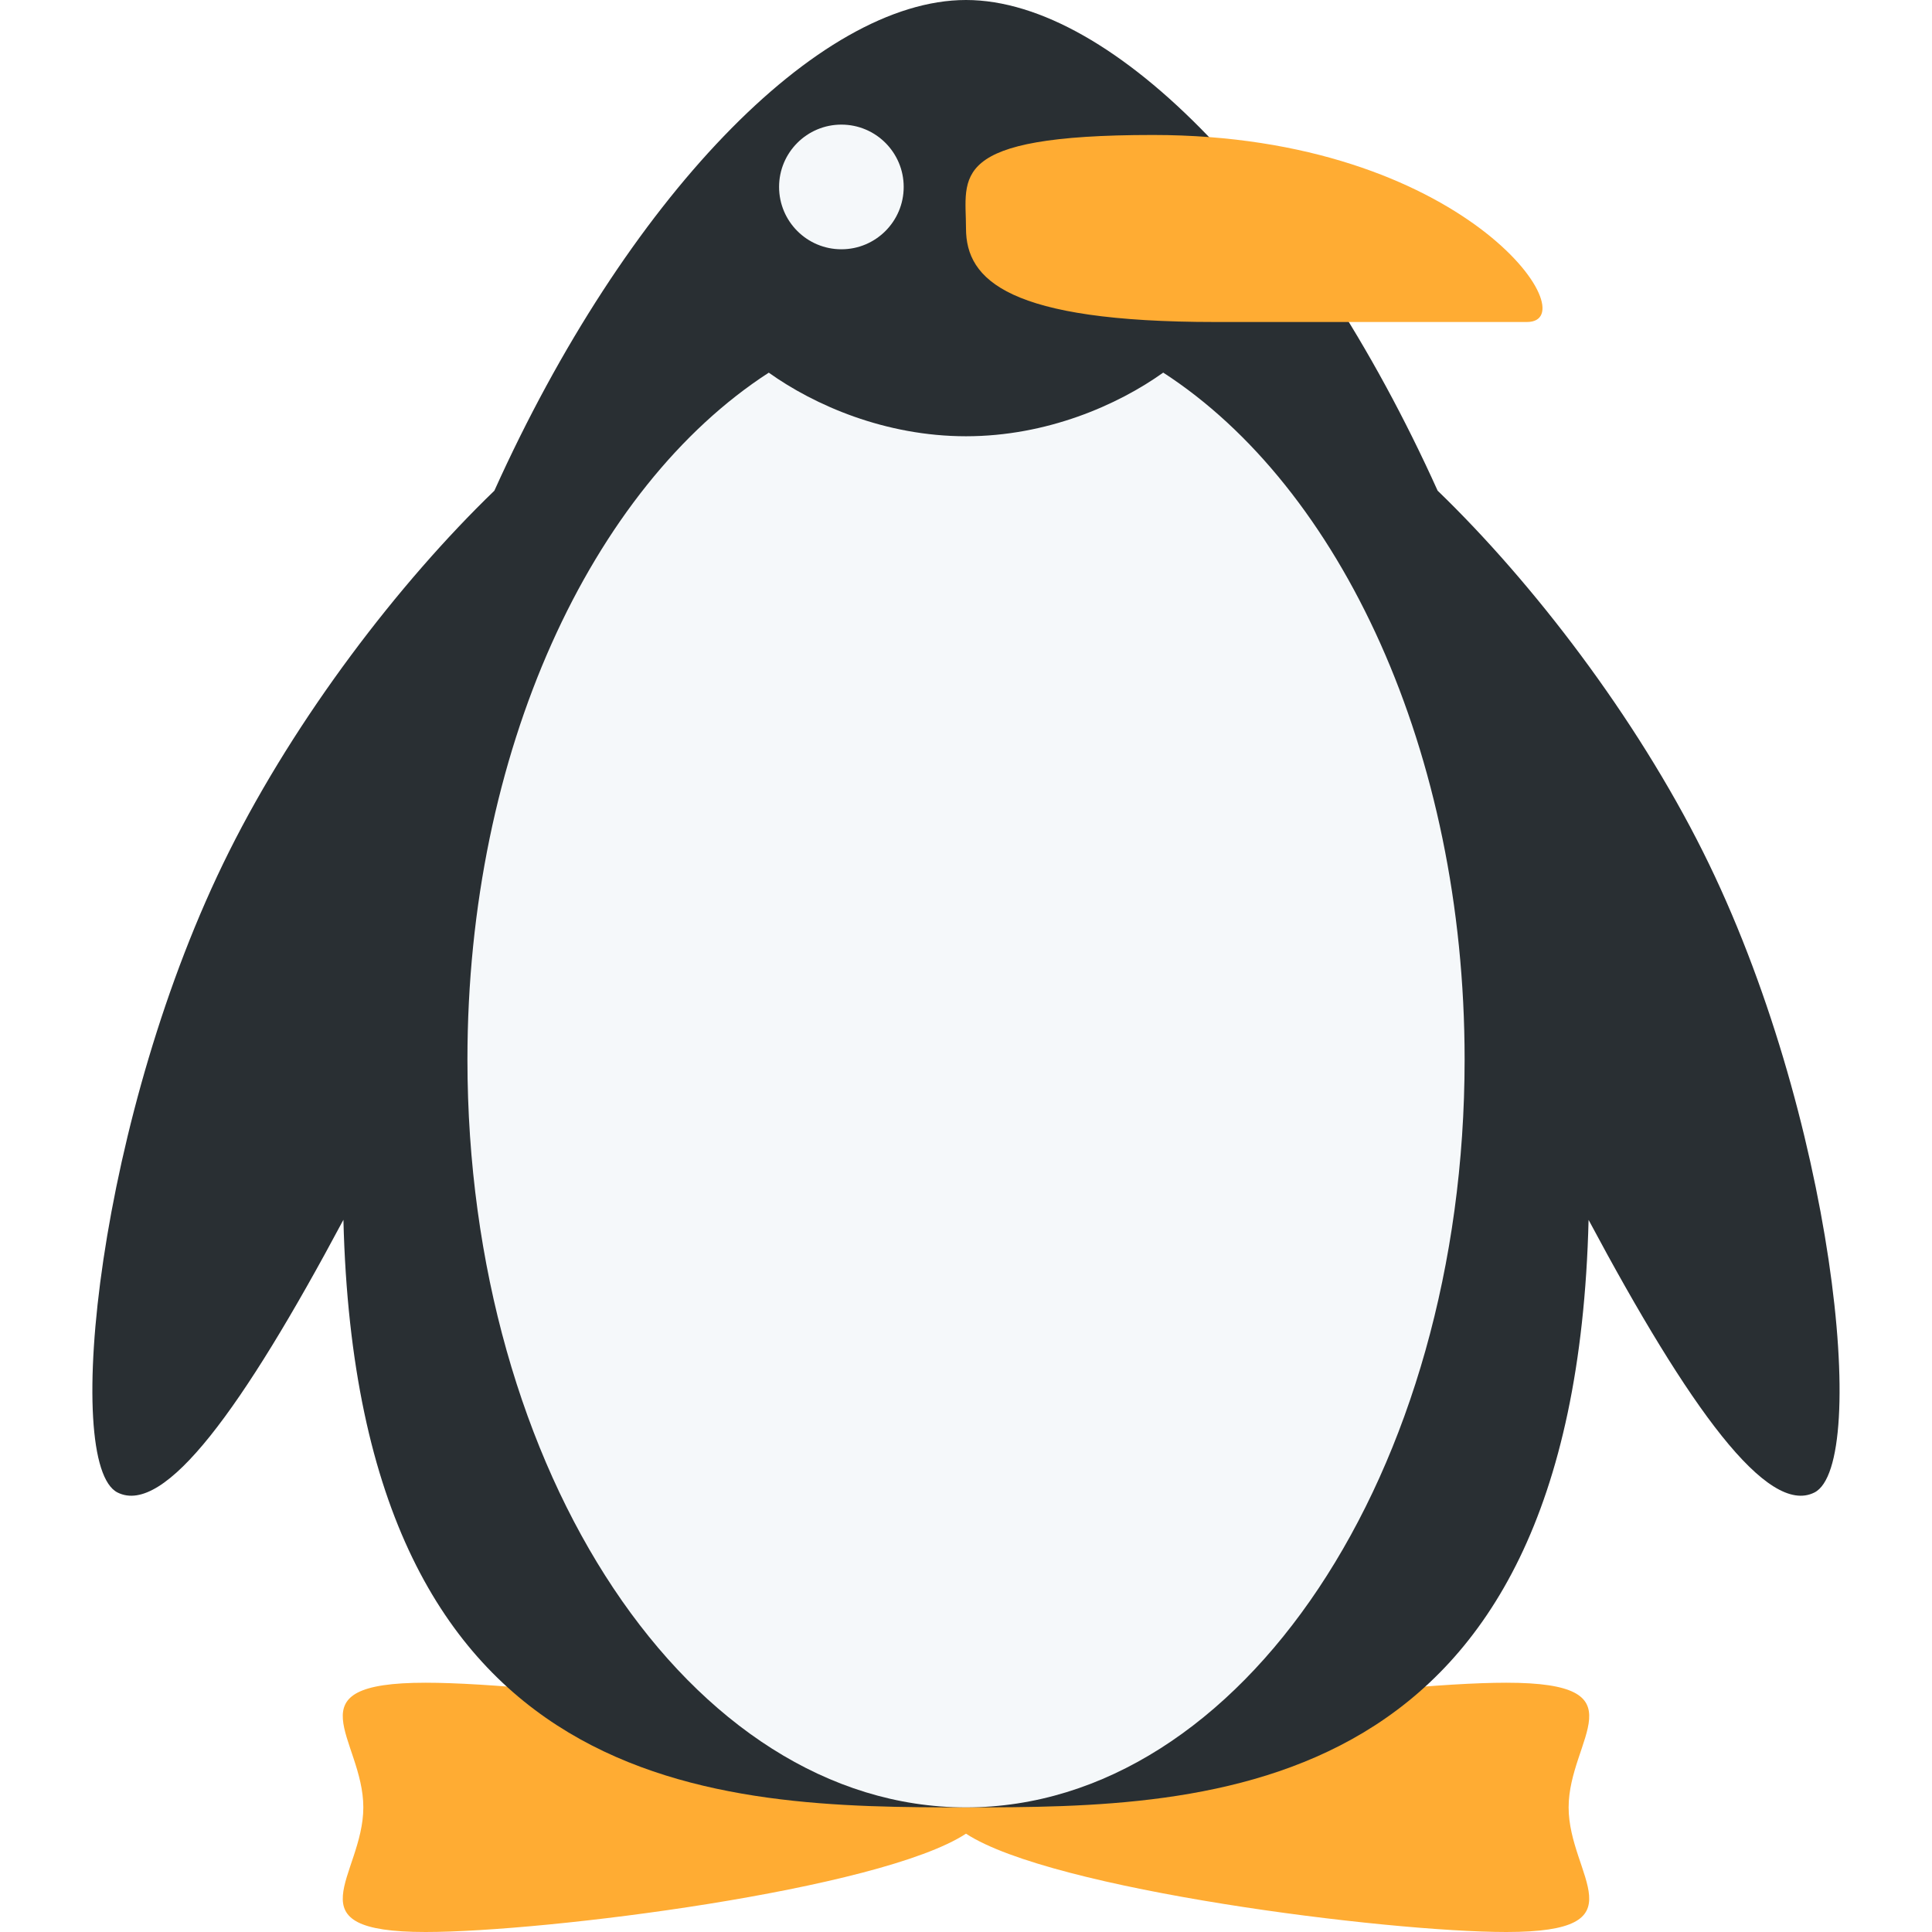
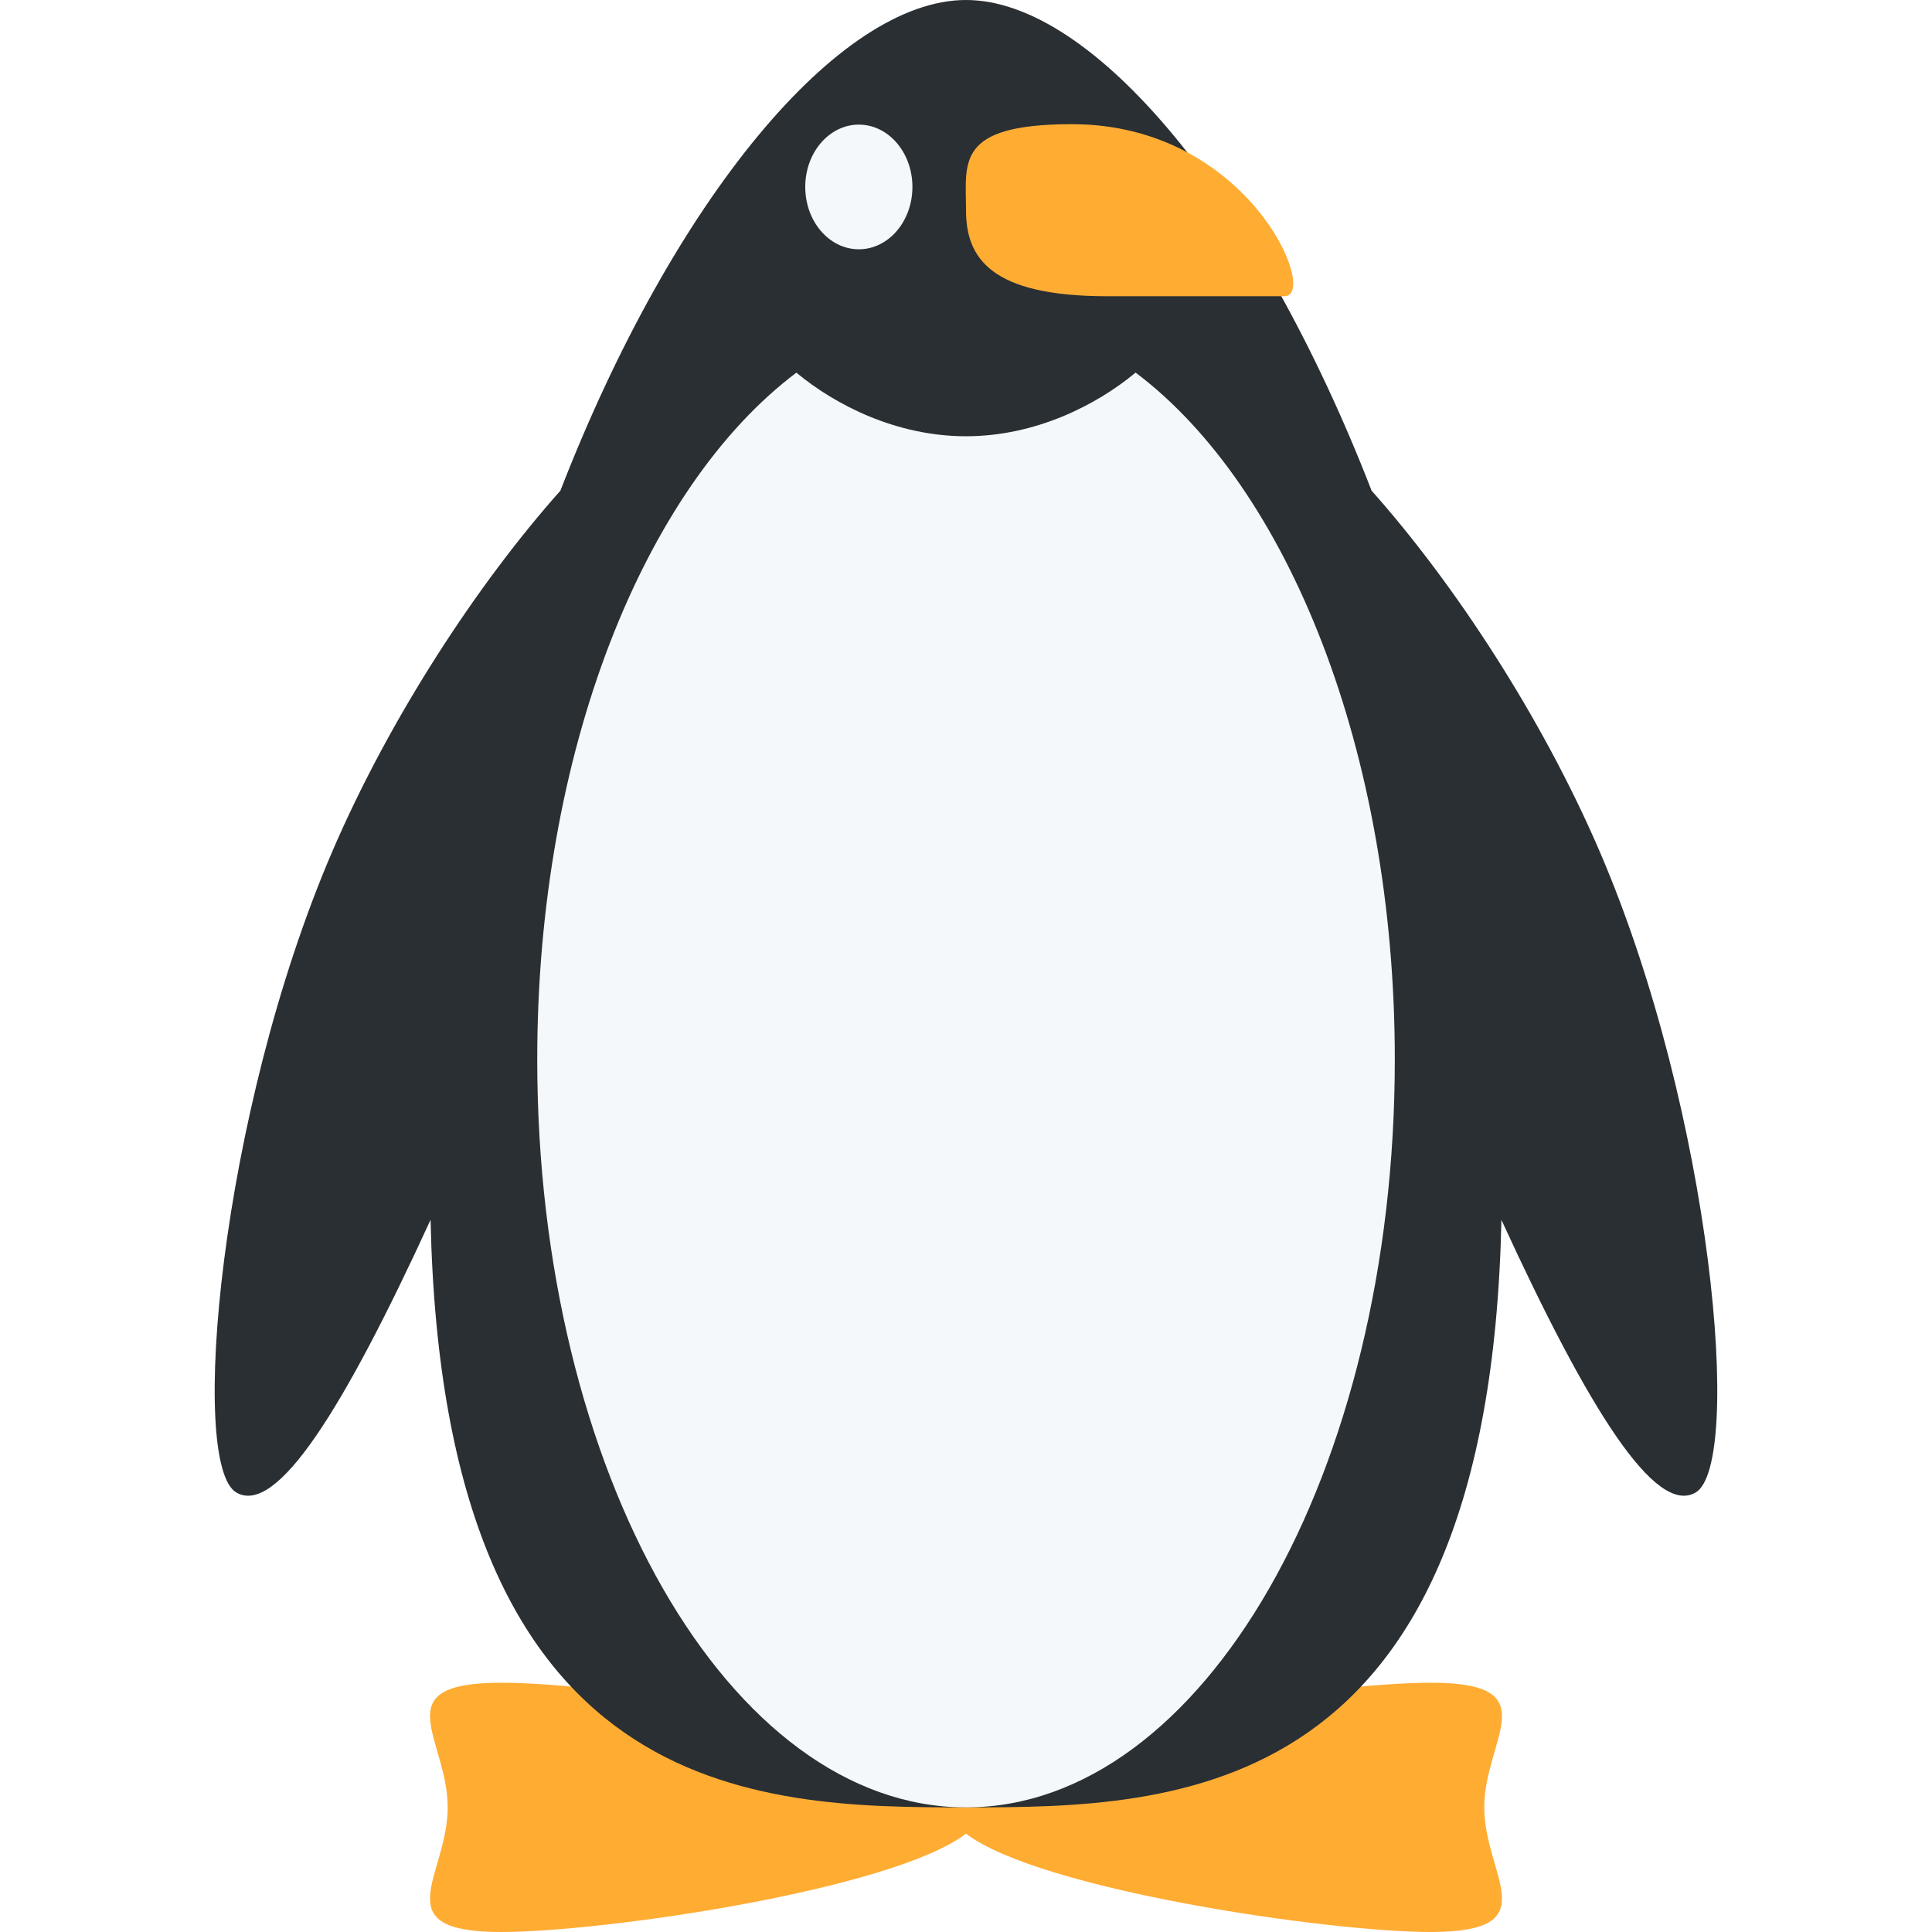
<svg xmlns="http://www.w3.org/2000/svg" viewBox="0 0 36 36">
-   <path fill="#FFAC33" d="M28.068 31.355c-2.229 0-8.468.785-10.068 1.832-1.601-1.047-7.84-1.832-10.069-1.832-2.564 0-1.161 1.039-1.161 2.322C6.77 34.96 5.367 36 7.931 36c2.229 0 8.468-.785 10.069-1.832C19.601 35.215 25.84 36 28.068 36c2.565 0 1.161-1.04 1.161-2.322 0-1.283 1.405-2.323-1.161-2.323z" />
-   <path fill="#292F33" d="M31.73 15.866c-1.25-2.499-3.152-4.995-4.942-6.723C24.337 3.711 20.759 0 18 0s-6.337 3.71-8.788 9.143c-1.791 1.729-3.693 4.224-4.943 6.724-2.438 4.876-3.116 11.426-2.078 11.944.873.437 2.324-1.552 4.208-5.082C6.667 33.604 13.446 33.678 18 33.678c4.553 0 11.333-.073 11.601-10.947 1.884 3.528 3.335 5.517 4.207 5.08 1.038-.519.361-7.069-2.078-11.945z" />
-   <path fill="#F5F8FA" d="M21.675 6.943c-.85.607-2.172 1.186-3.675 1.186s-2.825-.578-3.675-1.185c-3.302 2.137-5.615 7.06-5.615 12.798 0 7.695 4.159 13.936 9.29 13.936 5.132 0 9.291-6.24 9.291-13.936 0-5.738-2.313-10.662-5.616-12.799z" />
-   <path fill="#FFAC33" d="M28.452 6h-5.808C18.797 6 18 5.22 18 4.257c0-.962-.364-1.742 3.483-1.742C27.291 2.516 29.613 6 28.452 6z" />
-   <path fill="#F5F8FA" d="M16.839 3.483c0 .642-.52 1.162-1.161 1.162-.642 0-1.161-.521-1.161-1.162 0-.641.52-1.161 1.161-1.161s1.161.52 1.161 1.161z" />
+   <g transform="translate(18 0) scale(.86 1) translate(-18 0)">
+     <path fill="#FFAC33" d="M28.068 31.355c-2.229 0-8.468.785-10.068 1.832-1.601-1.047-7.84-1.832-10.069-1.832-2.564 0-1.161 1.039-1.161 2.322C6.77 34.96 5.367 36 7.931 36c2.229 0 8.468-.785 10.069-1.832C19.601 35.215 25.84 36 28.068 36c2.565 0 1.161-1.04 1.161-2.322 0-1.283 1.405-2.323-1.161-2.323z" />
+     <path fill="#292F33" d="M31.73 15.866c-1.25-2.499-3.152-4.995-4.942-6.723C24.337 3.711 20.759 0 18 0s-6.337 3.71-8.788 9.143c-1.791 1.729-3.693 4.224-4.943 6.724-2.438 4.876-3.116 11.426-2.078 11.944.873.437 2.324-1.552 4.208-5.082C6.667 33.604 13.446 33.678 18 33.678c4.553 0 11.333-.073 11.601-10.947 1.884 3.528 3.335 5.517 4.207 5.08 1.038-.519.361-7.069-2.078-11.945z" />
+     <path fill="#F5F8FA" d="M21.675 6.943c-.85.607-2.172 1.186-3.675 1.186s-2.825-.578-3.675-1.185c-3.302 2.137-5.615 7.06-5.615 12.798 0 7.695 4.159 13.936 9.29 13.936 5.132 0 9.291-6.24 9.291-13.936 0-5.738-2.313-10.662-5.616-12.799z" />
+     <g transform="translate(18 0) scale(.66 .92) translate(-18 0)">
+       <path fill="#FFAC33" d="M28.452 6h-5.808C18.797 6 18 5.22 18 4.257c0-.962-.364-1.742 3.483-1.742C27.291 2.516 29.613 6 28.452 6z" />
+     </g>
+     <path fill="#F5F8FA" d="M16.839 3.483c0 .642-.52 1.162-1.161 1.162-.642 0-1.161-.521-1.161-1.162 0-.641.52-1.161 1.161-1.161s1.161.52 1.161 1.161z" />
+   </g>
</svg>
